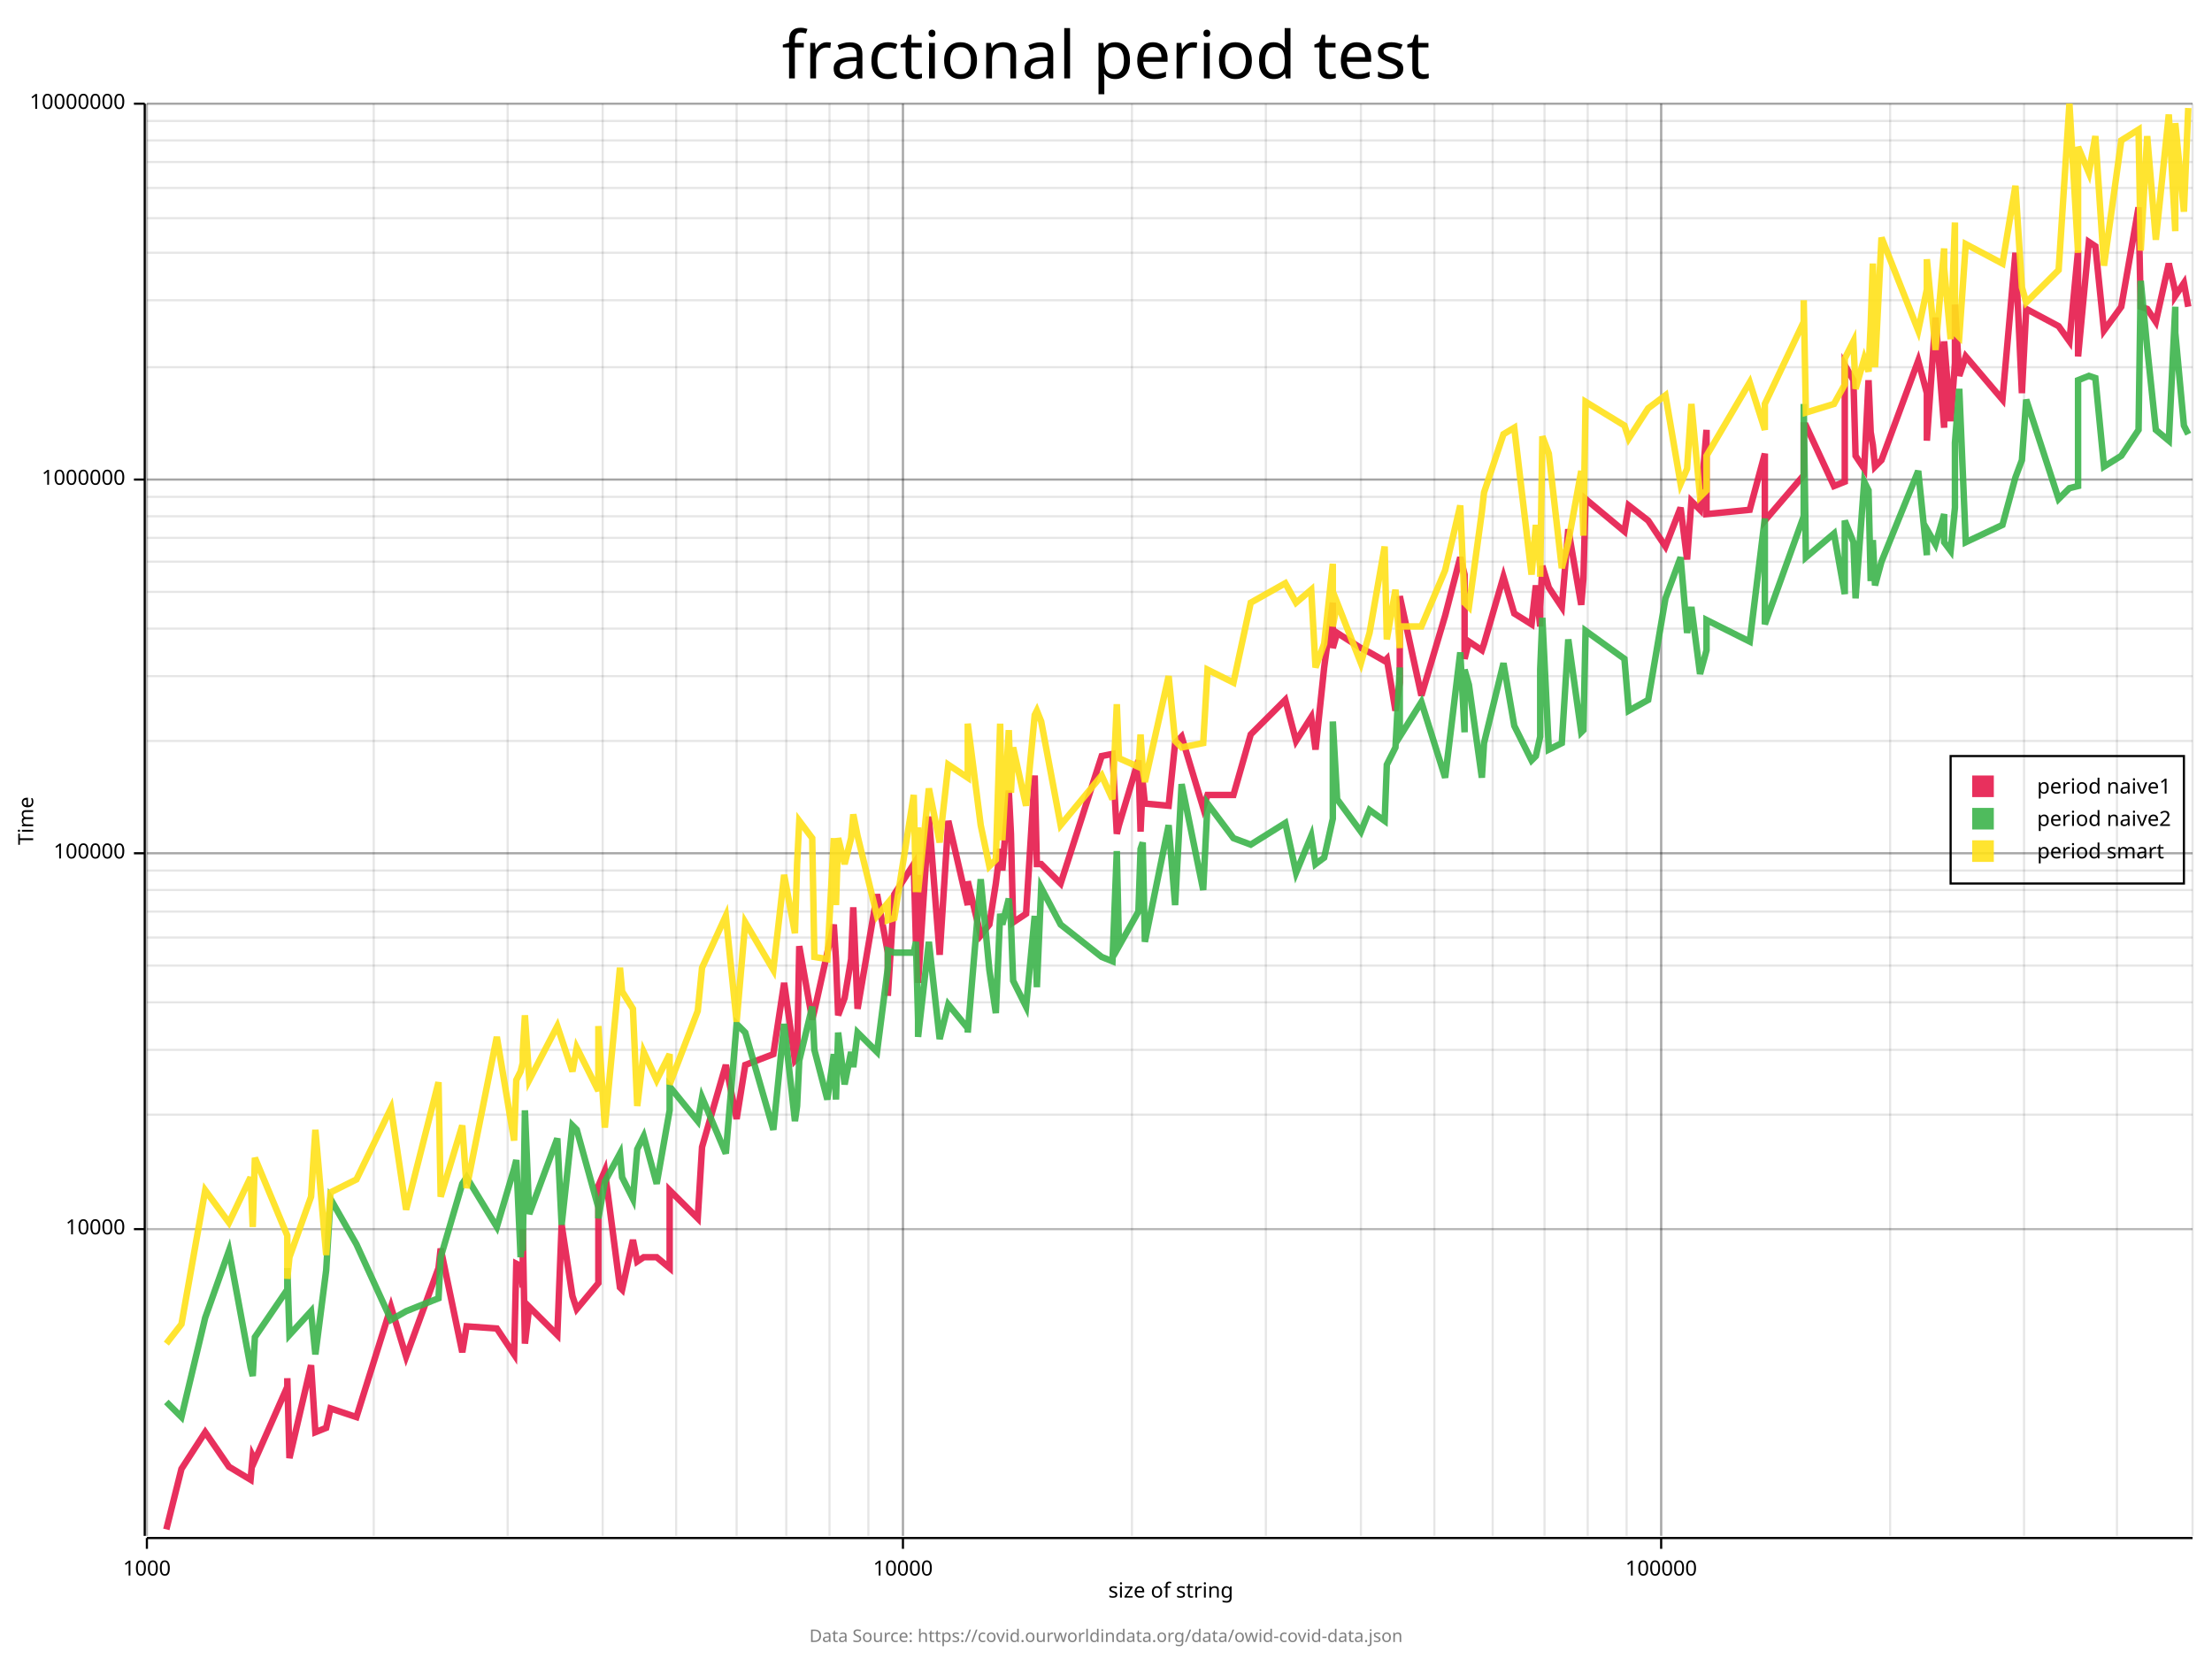
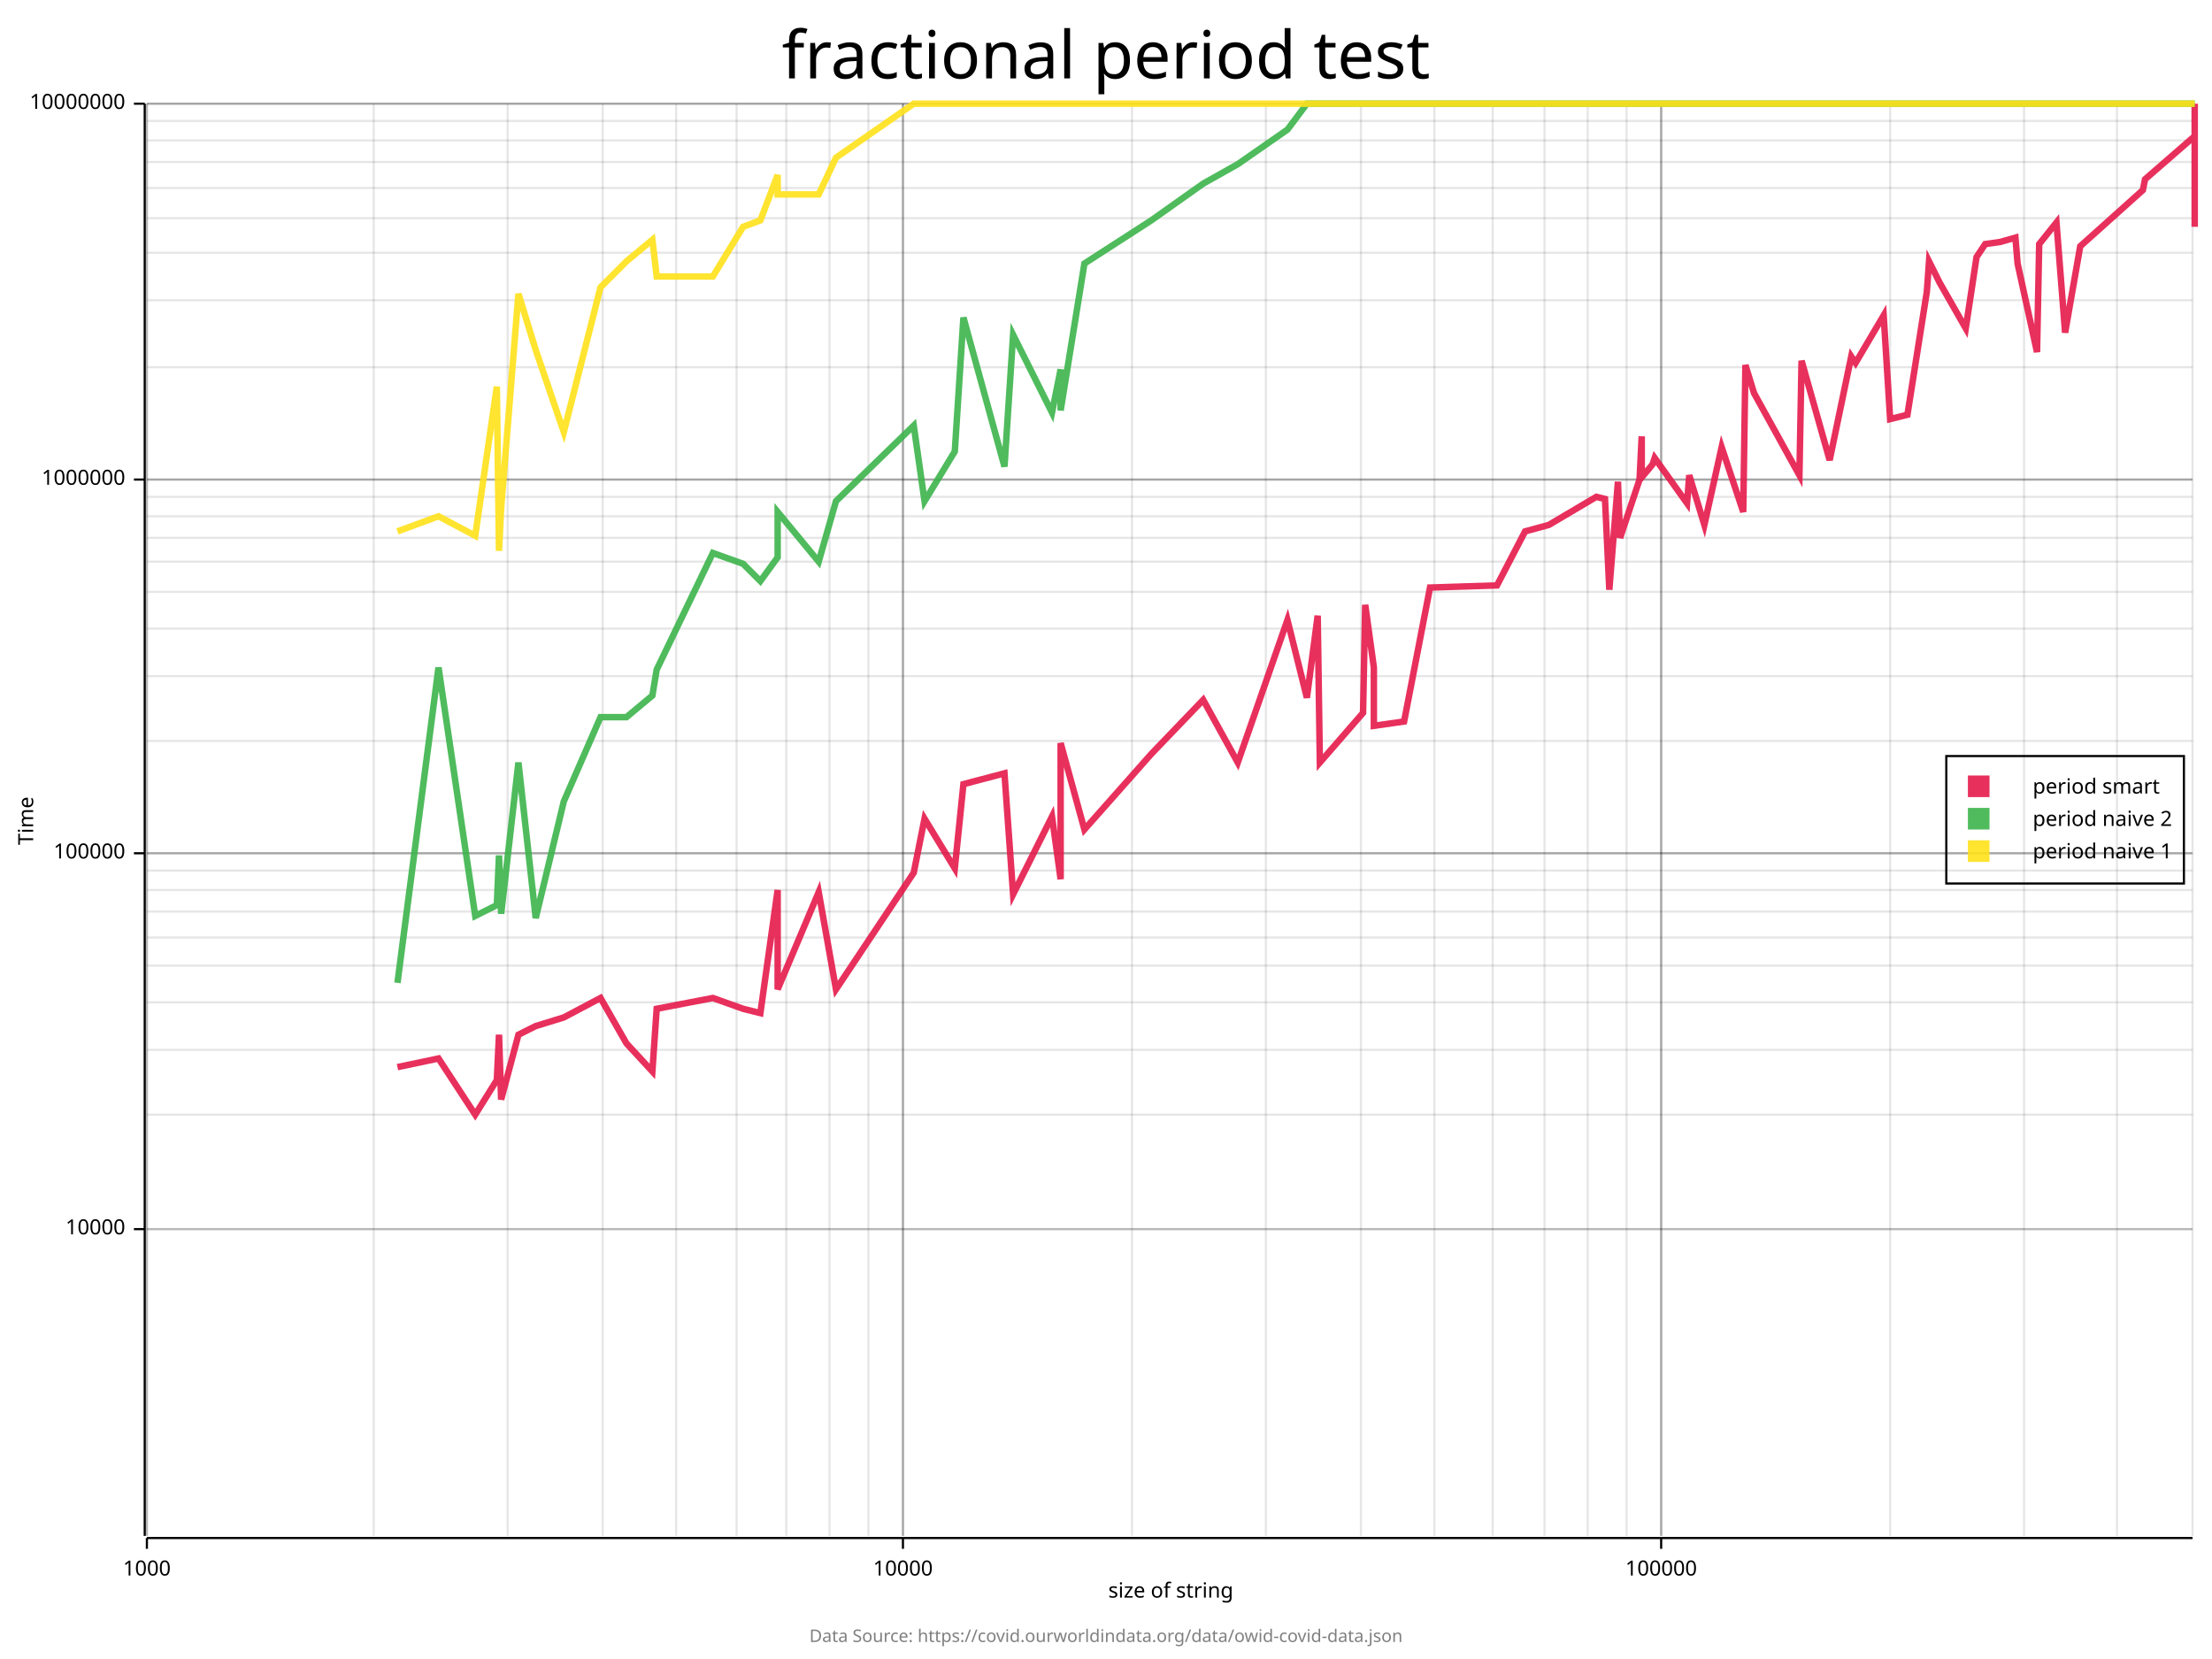
<svg xmlns="http://www.w3.org/2000/svg" width="1024" height="768" viewBox="0 0 1024 768">
  <rect x="0" y="0" width="1024" height="768" opacity="1" fill="#FFFFFF" stroke="none" />
  <text x="512" y="754" dy="0.76em" text-anchor="middle" font-family="sans-serif" font-size="8.065" opacity="0.5" fill="#000000">
Data Source: https://covid.ourworldindata.org/data/owid-covid-data.json
</text>
  <text x="512" y="13" dy="0.76em" text-anchor="middle" font-family="sans-serif" font-size="30.645" opacity="1" fill="#000000">
fractional period test
</text>
  <line opacity="0.1" stroke="#000000" stroke-width="1" x1="68" y1="711" x2="68" y2="48" />
  <line opacity="0.1" stroke="#000000" stroke-width="1" x1="173" y1="711" x2="173" y2="48" />
  <line opacity="0.1" stroke="#000000" stroke-width="1" x1="235" y1="711" x2="235" y2="48" />
  <line opacity="0.1" stroke="#000000" stroke-width="1" x1="279" y1="711" x2="279" y2="48" />
  <line opacity="0.1" stroke="#000000" stroke-width="1" x1="313" y1="711" x2="313" y2="48" />
  <line opacity="0.1" stroke="#000000" stroke-width="1" x1="341" y1="711" x2="341" y2="48" />
  <line opacity="0.1" stroke="#000000" stroke-width="1" x1="364" y1="711" x2="364" y2="48" />
  <line opacity="0.1" stroke="#000000" stroke-width="1" x1="384" y1="711" x2="384" y2="48" />
  <line opacity="0.1" stroke="#000000" stroke-width="1" x1="402" y1="711" x2="402" y2="48" />
  <line opacity="0.1" stroke="#000000" stroke-width="1" x1="418" y1="711" x2="418" y2="48" />
  <line opacity="0.1" stroke="#000000" stroke-width="1" x1="418" y1="711" x2="418" y2="48" />
  <line opacity="0.1" stroke="#000000" stroke-width="1" x1="524" y1="711" x2="524" y2="48" />
  <line opacity="0.1" stroke="#000000" stroke-width="1" x1="586" y1="711" x2="586" y2="48" />
  <line opacity="0.1" stroke="#000000" stroke-width="1" x1="630" y1="711" x2="630" y2="48" />
  <line opacity="0.1" stroke="#000000" stroke-width="1" x1="664" y1="711" x2="664" y2="48" />
  <line opacity="0.1" stroke="#000000" stroke-width="1" x1="691" y1="711" x2="691" y2="48" />
  <line opacity="0.1" stroke="#000000" stroke-width="1" x1="715" y1="711" x2="715" y2="48" />
  <line opacity="0.1" stroke="#000000" stroke-width="1" x1="735" y1="711" x2="735" y2="48" />
  <line opacity="0.1" stroke="#000000" stroke-width="1" x1="753" y1="711" x2="753" y2="48" />
  <line opacity="0.1" stroke="#000000" stroke-width="1" x1="769" y1="711" x2="769" y2="48" />
  <line opacity="0.1" stroke="#000000" stroke-width="1" x1="769" y1="711" x2="769" y2="48" />
  <line opacity="0.1" stroke="#000000" stroke-width="1" x1="875" y1="711" x2="875" y2="48" />
  <line opacity="0.1" stroke="#000000" stroke-width="1" x1="937" y1="711" x2="937" y2="48" />
  <line opacity="0.1" stroke="#000000" stroke-width="1" x1="980" y1="711" x2="980" y2="48" />
  <line opacity="0.1" stroke="#000000" stroke-width="1" x1="1015" y1="711" x2="1015" y2="48" />
  <line opacity="0.1" stroke="#000000" stroke-width="1" x1="68" y1="569" x2="1015" y2="569" />
  <line opacity="0.1" stroke="#000000" stroke-width="1" x1="68" y1="516" x2="1015" y2="516" />
  <line opacity="0.1" stroke="#000000" stroke-width="1" x1="68" y1="486" x2="1015" y2="486" />
  <line opacity="0.1" stroke="#000000" stroke-width="1" x1="68" y1="464" x2="1015" y2="464" />
  <line opacity="0.1" stroke="#000000" stroke-width="1" x1="68" y1="447" x2="1015" y2="447" />
  <line opacity="0.1" stroke="#000000" stroke-width="1" x1="68" y1="434" x2="1015" y2="434" />
  <line opacity="0.1" stroke="#000000" stroke-width="1" x1="68" y1="422" x2="1015" y2="422" />
  <line opacity="0.1" stroke="#000000" stroke-width="1" x1="68" y1="412" x2="1015" y2="412" />
  <line opacity="0.1" stroke="#000000" stroke-width="1" x1="68" y1="403" x2="1015" y2="403" />
  <line opacity="0.1" stroke="#000000" stroke-width="1" x1="68" y1="395" x2="1015" y2="395" />
  <line opacity="0.1" stroke="#000000" stroke-width="1" x1="68" y1="395" x2="1015" y2="395" />
  <line opacity="0.1" stroke="#000000" stroke-width="1" x1="68" y1="343" x2="1015" y2="343" />
  <line opacity="0.1" stroke="#000000" stroke-width="1" x1="68" y1="313" x2="1015" y2="313" />
  <line opacity="0.1" stroke="#000000" stroke-width="1" x1="68" y1="291" x2="1015" y2="291" />
  <line opacity="0.1" stroke="#000000" stroke-width="1" x1="68" y1="274" x2="1015" y2="274" />
  <line opacity="0.1" stroke="#000000" stroke-width="1" x1="68" y1="260" x2="1015" y2="260" />
  <line opacity="0.1" stroke="#000000" stroke-width="1" x1="68" y1="249" x2="1015" y2="249" />
  <line opacity="0.1" stroke="#000000" stroke-width="1" x1="68" y1="239" x2="1015" y2="239" />
  <line opacity="0.1" stroke="#000000" stroke-width="1" x1="68" y1="230" x2="1015" y2="230" />
  <line opacity="0.1" stroke="#000000" stroke-width="1" x1="68" y1="222" x2="1015" y2="222" />
  <line opacity="0.1" stroke="#000000" stroke-width="1" x1="68" y1="222" x2="1015" y2="222" />
  <line opacity="0.1" stroke="#000000" stroke-width="1" x1="68" y1="170" x2="1015" y2="170" />
  <line opacity="0.1" stroke="#000000" stroke-width="1" x1="68" y1="139" x2="1015" y2="139" />
  <line opacity="0.1" stroke="#000000" stroke-width="1" x1="68" y1="117" x2="1015" y2="117" />
  <line opacity="0.1" stroke="#000000" stroke-width="1" x1="68" y1="101" x2="1015" y2="101" />
  <line opacity="0.1" stroke="#000000" stroke-width="1" x1="68" y1="87" x2="1015" y2="87" />
  <line opacity="0.1" stroke="#000000" stroke-width="1" x1="68" y1="75" x2="1015" y2="75" />
  <line opacity="0.1" stroke="#000000" stroke-width="1" x1="68" y1="65" x2="1015" y2="65" />
  <line opacity="0.1" stroke="#000000" stroke-width="1" x1="68" y1="56" x2="1015" y2="56" />
  <line opacity="0.1" stroke="#000000" stroke-width="1" x1="68" y1="48" x2="1015" y2="48" />
  <line opacity="0.1" stroke="#000000" stroke-width="1" x1="68" y1="48" x2="1015" y2="48" />
  <text x="8" y="380" dy="0.76em" text-anchor="middle" font-family="sans-serif" font-size="9.677" opacity="1" fill="#000000" transform="rotate(270, 8, 380)">
Time
</text>
  <text x="542" y="742" dy="-0.5ex" text-anchor="middle" font-family="sans-serif" font-size="9.677" opacity="1" fill="#000000">
size of string
</text>
  <line opacity="0.2" stroke="#000000" stroke-width="1" x1="68" y1="711" x2="68" y2="48" />
  <line opacity="0.2" stroke="#000000" stroke-width="1" x1="418" y1="711" x2="418" y2="48" />
  <line opacity="0.2" stroke="#000000" stroke-width="1" x1="769" y1="711" x2="769" y2="48" />
  <line opacity="0.2" stroke="#000000" stroke-width="1" x1="68" y1="569" x2="1015" y2="569" />
  <line opacity="0.2" stroke="#000000" stroke-width="1" x1="68" y1="395" x2="1015" y2="395" />
  <line opacity="0.2" stroke="#000000" stroke-width="1" x1="68" y1="222" x2="1015" y2="222" />
  <line opacity="0.2" stroke="#000000" stroke-width="1" x1="68" y1="48" x2="1015" y2="48" />
  <polyline fill="none" opacity="1" stroke="#000000" stroke-width="1" points="67,48 67,711 " />
  <text x="58" y="569" dy="0.5ex" text-anchor="end" font-family="sans-serif" font-size="9.677" opacity="1" fill="#000000">
10000
</text>
  <polyline fill="none" opacity="1" stroke="#000000" stroke-width="1" points="62,569 67,569 " />
  <text x="58" y="395" dy="0.5ex" text-anchor="end" font-family="sans-serif" font-size="9.677" opacity="1" fill="#000000">
100000
</text>
  <polyline fill="none" opacity="1" stroke="#000000" stroke-width="1" points="62,395 67,395 " />
  <text x="58" y="222" dy="0.5ex" text-anchor="end" font-family="sans-serif" font-size="9.677" opacity="1" fill="#000000">
1000000
</text>
  <polyline fill="none" opacity="1" stroke="#000000" stroke-width="1" points="62,222 67,222 " />
  <text x="58" y="48" dy="0.5ex" text-anchor="end" font-family="sans-serif" font-size="9.677" opacity="1" fill="#000000">
10000000
</text>
  <polyline fill="none" opacity="1" stroke="#000000" stroke-width="1" points="62,48 67,48 " />
  <polyline fill="none" opacity="1" stroke="#000000" stroke-width="1" points="68,712 1015,712 " />
  <text x="68" y="722" dy="0.76em" text-anchor="middle" font-family="sans-serif" font-size="9.677" opacity="1" fill="#000000">
1000
</text>
  <polyline fill="none" opacity="1" stroke="#000000" stroke-width="1" points="68,712 68,717 " />
  <text x="418" y="722" dy="0.76em" text-anchor="middle" font-family="sans-serif" font-size="9.677" opacity="1" fill="#000000">
10000
</text>
  <polyline fill="none" opacity="1" stroke="#000000" stroke-width="1" points="418,712 418,717 " />
  <text x="769" y="722" dy="0.76em" text-anchor="middle" font-family="sans-serif" font-size="9.677" opacity="1" fill="#000000">
100000
</text>
  <polyline fill="none" opacity="1" stroke="#000000" stroke-width="1" points="769,712 769,717 " />
-   <polyline fill="none" opacity="0.9" stroke="#E6194B" stroke-width="3" points="77,708 84,680 95,663 106,679 116,685 117,674 118,676 133,642 133,638 134,675 144,632 146,663 151,661 153,652 165,656 181,605 188,628 203,587 204,578 214,626 216,614 230,615 238,627 239,585 241,586 242,596 242,569 243,622 245,605 258,618 260,567 265,600 267,606 277,594 277,549 280,542 287,596 288,597 293,574 295,584 298,582 304,582 310,587 310,551 323,564 325,531 336,493 341,518 345,493 358,488 363,455 368,491 369,490 370,438 376,472 377,468 383,441 386,428 387,444 388,470 391,462 394,444 395,420 397,467 406,414 411,441 411,461 414,414 423,400 424,436 425,405 425,455 430,378 435,442 439,380 448,419 448,408 454,433 458,428 461,409 463,393 464,403 467,366 468,386 469,427 475,423 479,359 480,400 482,400 491,409 510,350 515,349 517,386 518,382 527,352 528,385 529,362 530,372 541,373 544,344 547,341 557,374 559,368 571,368 579,340 595,324 600,343 607,332 609,347 613,309 617,279 617,300 619,293 630,300 634,302 641,306 642,305 646,329 648,316 648,276 658,322 669,285 676,258 678,266 678,305 680,297 686,301 687,298 696,267 701,284 709,289 711,271 713,290 713,281 714,262 717,272 723,281 726,245 732,280 733,268 734,231 752,246 754,234 763,241 771,253 778,235 781,259 783,232 787,236 790,199 790,238 810,236 817,210 817,241 835,220 835,197 836,197 849,225 854,223 854,169 858,176 859,211 863,217 865,176 866,200 867,206 868,216 871,213 888,167 892,182 892,204 896,147 900,198 900,158 903,195 905,168 905,141 907,174 910,165 927,185 933,117 936,182 938,143 953,151 958,158 962,116 962,165 967,112 970,114 974,153 982,142 990,96 991,142 994,143 998,149 1004,122 1007,135 1007,137 1011,131 1013,142 " />
-   <polyline fill="none" opacity="0.9" stroke="#3CB44B" stroke-width="3" points="77,649 84,656 95,610 106,579 116,633 117,637 118,619 133,597 133,587 134,618 144,607 146,627 151,588 153,555 165,576 181,611 188,607 203,601 204,582 214,548 216,545 230,568 238,541 239,537 241,582 242,569 242,579 243,514 245,562 258,527 260,567 265,521 267,523 277,559 277,564 280,547 287,534 288,545 293,555 295,532 298,526 304,548 310,514 310,503 323,519 325,508 336,534 341,474 345,478 358,523 363,474 368,519 369,512 370,491 376,466 377,486 383,509 386,488 387,509 388,478 391,502 394,487 395,494 397,478 406,487 411,448 411,440 414,441 423,441 424,436 425,472 425,480 430,436 435,481 439,465 448,476 448,478 454,407 458,449 461,469 463,423 464,428 467,416 468,427 469,454 475,466 479,424 480,457 482,411 491,428 510,443 515,445 517,394 518,438 527,422 528,393 529,390 530,436 541,382 544,419 547,363 557,412 559,372 571,388 579,391 595,381 600,404 607,387 609,400 613,397 617,379 617,334 619,370 630,385 634,375 641,380 642,354 646,346 648,309 648,341 658,325 669,360 676,302 678,339 678,310 680,317 686,360 687,344 696,307 701,336 709,352 711,350 713,341 713,310 714,286 717,347 723,344 726,296 732,339 733,338 734,292 752,305 754,329 763,324 771,277 778,258 781,293 783,281 787,312 790,301 790,287 810,297 817,240 817,289 835,239 835,187 836,258 849,247 854,275 854,241 858,251 859,277 863,223 865,227 866,269 867,250 868,271 871,260 888,218 892,257 892,245 896,252 900,238 900,251 903,255 905,235 905,205 907,180 910,251 927,243 933,221 936,213 938,185 953,231 958,226 962,225 962,176 967,174 970,175 974,216 982,211 990,199 991,130 994,161 998,199 1004,204 1007,142 1007,154 1011,197 1013,201 " />
-   <polyline fill="none" opacity="0.9" stroke="#FFE119" stroke-width="3" points="77,622 84,613 95,551 106,566 116,545 117,568 118,536 133,572 133,592 134,582 144,554 146,523 151,581 153,552 165,546 181,513 188,560 203,501 204,554 214,521 216,550 230,480 238,528 239,500 241,496 242,492 242,487 243,470 245,500 258,475 260,481 265,496 267,485 277,505 277,475 280,522 287,448 288,459 293,467 295,512 298,487 304,500 310,488 310,502 323,468 325,448 336,424 341,473 345,427 358,449 363,405 368,432 369,400 370,380 376,388 377,443 383,444 386,388 387,419 388,388 391,400 394,388 395,377 397,387 406,424 411,418 411,426 414,425 423,368 424,413 425,383 425,413 430,365 435,390 439,354 448,360 448,335 454,382 458,401 461,398 463,335 464,389 467,338 468,367 469,346 475,373 479,331 480,329 482,334 491,382 510,359 515,370 517,326 518,351 527,355 528,340 529,356 530,362 541,313 544,343 547,346 557,344 559,310 571,316 579,279 595,270 600,279 607,273 609,309 613,298 617,261 617,290 619,279 630,307 634,293 641,253 642,296 646,273 648,300 648,290 658,290 669,264 676,234 678,280 678,279 680,281 686,237 687,228 696,201 701,198 709,266 711,243 713,263 713,267 714,202 717,210 723,263 726,251 732,218 733,248 734,186 752,197 754,203 763,189 771,183 778,224 781,217 783,187 787,230 790,227 790,211 810,177 817,199 817,187 835,149 835,139 836,191 849,187 854,178 854,166 858,158 859,180 863,166 865,172 866,150 867,122 868,170 871,110 888,153 892,134 892,120 896,162 900,115 900,124 903,157 905,103 905,154 907,156 910,113 927,122 933,86 936,133 938,140 953,125 958,48 962,117 962,68 967,80 970,63 974,123 982,65 990,60 991,116 994,63 998,111 1004,53 1007,107 1007,57 1011,98 1013,50 " />
-   <rect x="903" y="350" width="108" height="59" opacity="1" fill="none" stroke="#000000" />
-   <text x="943" y="360" dy="0.76em" text-anchor="start" font-family="sans-serif" font-size="9.677" opacity="1" fill="#000000">
- period naive1
- </text>
-   <text x="943" y="375" dy="0.76em" text-anchor="start" font-family="sans-serif" font-size="9.677" opacity="1" fill="#000000">
- period naive2
- </text>
-   <text x="943" y="390" dy="0.76em" text-anchor="start" font-family="sans-serif" font-size="9.677" opacity="1" fill="#000000">
+   <polyline fill="none" opacity="0.9" stroke="#E6194B" stroke-width="3" points="184,494 203,490 220,516 230,500 231,479 232,509 240,479 248,475 261,471 278,462 290,483 302,496 304,467 330,462 344,467 352,469 360,412 360,458 379,413 387,458 423,404 428,379 442,402 446,363 465,358 469,414 487,378 491,407 491,344 502,384 533,349 557,324 573,353 596,287 605,323 610,285 611,353 631,330 632,280 636,309 636,336 650,334 662,272 693,271 706,246 717,243 739,230 743,231 745,273 749,223 750,249 759,222 760,202 760,221 765,215 766,212 781,233 782,220 789,243 797,207 807,237 808,169 812,182 833,220 834,167 847,213 857,165 859,168 872,146 875,194 883,192 892,135 893,121 898,131 910,152 915,119 919,113 926,112 933,110 934,122 943,163 944,113 952,103 956,154 963,114 992,88 993,83 1016,63 1016,93 1016,63 1016,56 1016,52 1016,48 1016,105 1016,48 1016,48 1016,65 1016,48 1016,48 1016,54 " />
+   <polyline fill="none" opacity="0.9" stroke="#3CB44B" stroke-width="3" points="184,455 203,309 220,424 230,419 231,396 232,423 240,353 248,425 261,371 278,332 290,332 302,322 304,310 330,256 344,261 352,269 360,258 360,237 379,260 387,232 423,197 428,232 442,209 446,147 465,216 469,155 487,191 491,171 491,190 502,122 533,102 557,85 573,76 596,60 605,48 610,48 611,48 631,48 632,48 636,48 636,48 650,48 662,48 693,48 706,48 717,48 739,48 743,48 745,48 749,48 750,48 759,48 760,48 760,48 765,48 766,48 781,48 782,48 789,48 797,48 807,48 808,48 812,48 833,48 834,48 847,48 857,48 859,48 872,48 875,48 883,48 892,48 893,48 898,48 910,48 915,48 919,48 926,48 933,48 934,48 943,48 944,48 952,48 956,48 963,48 992,48 993,48 1016,48 1016,48 1016,48 1016,48 1016,48 1016,48 1016,48 1016,48 1016,48 1016,48 1016,48 1016,48 1016,48 " />
+   <polyline fill="none" opacity="0.9" stroke="#FFE119" stroke-width="3" points="184,246 203,239 220,248 230,179 231,255 232,235 240,136 248,162 261,200 278,133 290,121 302,111 304,128 330,128 344,105 352,102 360,81 360,90 379,90 387,73 423,48 428,48 442,48 446,48 465,48 469,48 487,48 491,48 491,48 502,48 533,48 557,48 573,48 596,48 605,48 610,48 611,48 631,48 632,48 636,48 636,48 650,48 662,48 693,48 706,48 717,48 739,48 743,48 745,48 749,48 750,48 759,48 760,48 760,48 765,48 766,48 781,48 782,48 789,48 797,48 807,48 808,48 812,48 833,48 834,48 847,48 857,48 859,48 872,48 875,48 883,48 892,48 893,48 898,48 910,48 915,48 919,48 926,48 933,48 934,48 943,48 944,48 952,48 956,48 963,48 992,48 993,48 1016,48 1016,48 1016,48 1016,48 1016,48 1016,48 1016,48 1016,48 1016,48 1016,48 1016,48 1016,48 1016,48 " />
+   <rect x="901" y="350" width="110" height="59" opacity="1" fill="none" stroke="#000000" />
+   <text x="941" y="360" dy="0.76em" text-anchor="start" font-family="sans-serif" font-size="9.677" opacity="1" fill="#000000">
period smart
</text>
-   <rect x="913" y="359" width="10" height="10" opacity="0.9" fill="#E6194B" stroke="none" />
-   <rect x="913" y="374" width="10" height="10" opacity="0.9" fill="#3CB44B" stroke="none" />
-   <rect x="913" y="389" width="10" height="10" opacity="0.9" fill="#FFE119" stroke="none" />
+   <text x="941" y="375" dy="0.76em" text-anchor="start" font-family="sans-serif" font-size="9.677" opacity="1" fill="#000000">
+ period naive 2
+ </text>
+   <text x="941" y="390" dy="0.76em" text-anchor="start" font-family="sans-serif" font-size="9.677" opacity="1" fill="#000000">
+ period naive 1
+ </text>
+   <rect x="911" y="359" width="10" height="10" opacity="0.9" fill="#E6194B" stroke="none" />
+   <rect x="911" y="374" width="10" height="10" opacity="0.9" fill="#3CB44B" stroke="none" />
+   <rect x="911" y="389" width="10" height="10" opacity="0.9" fill="#FFE119" stroke="none" />
</svg>
